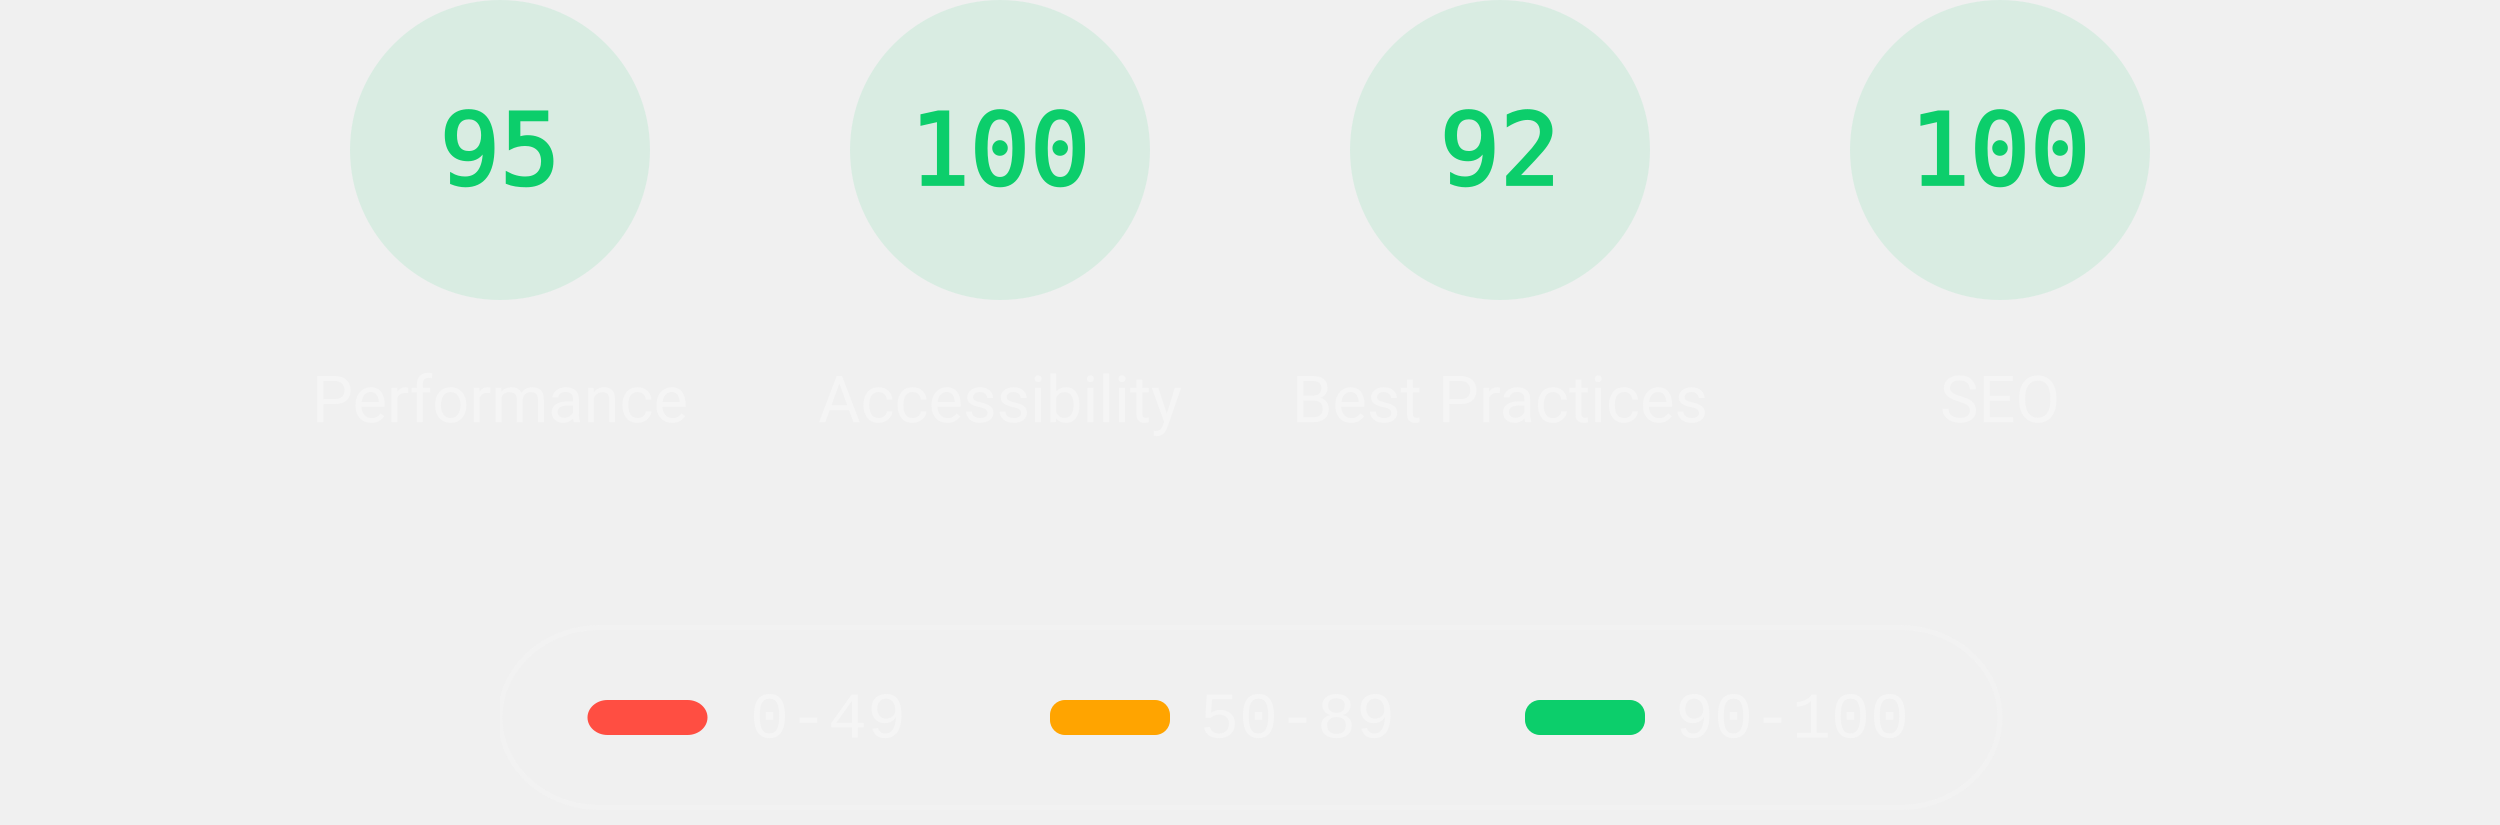
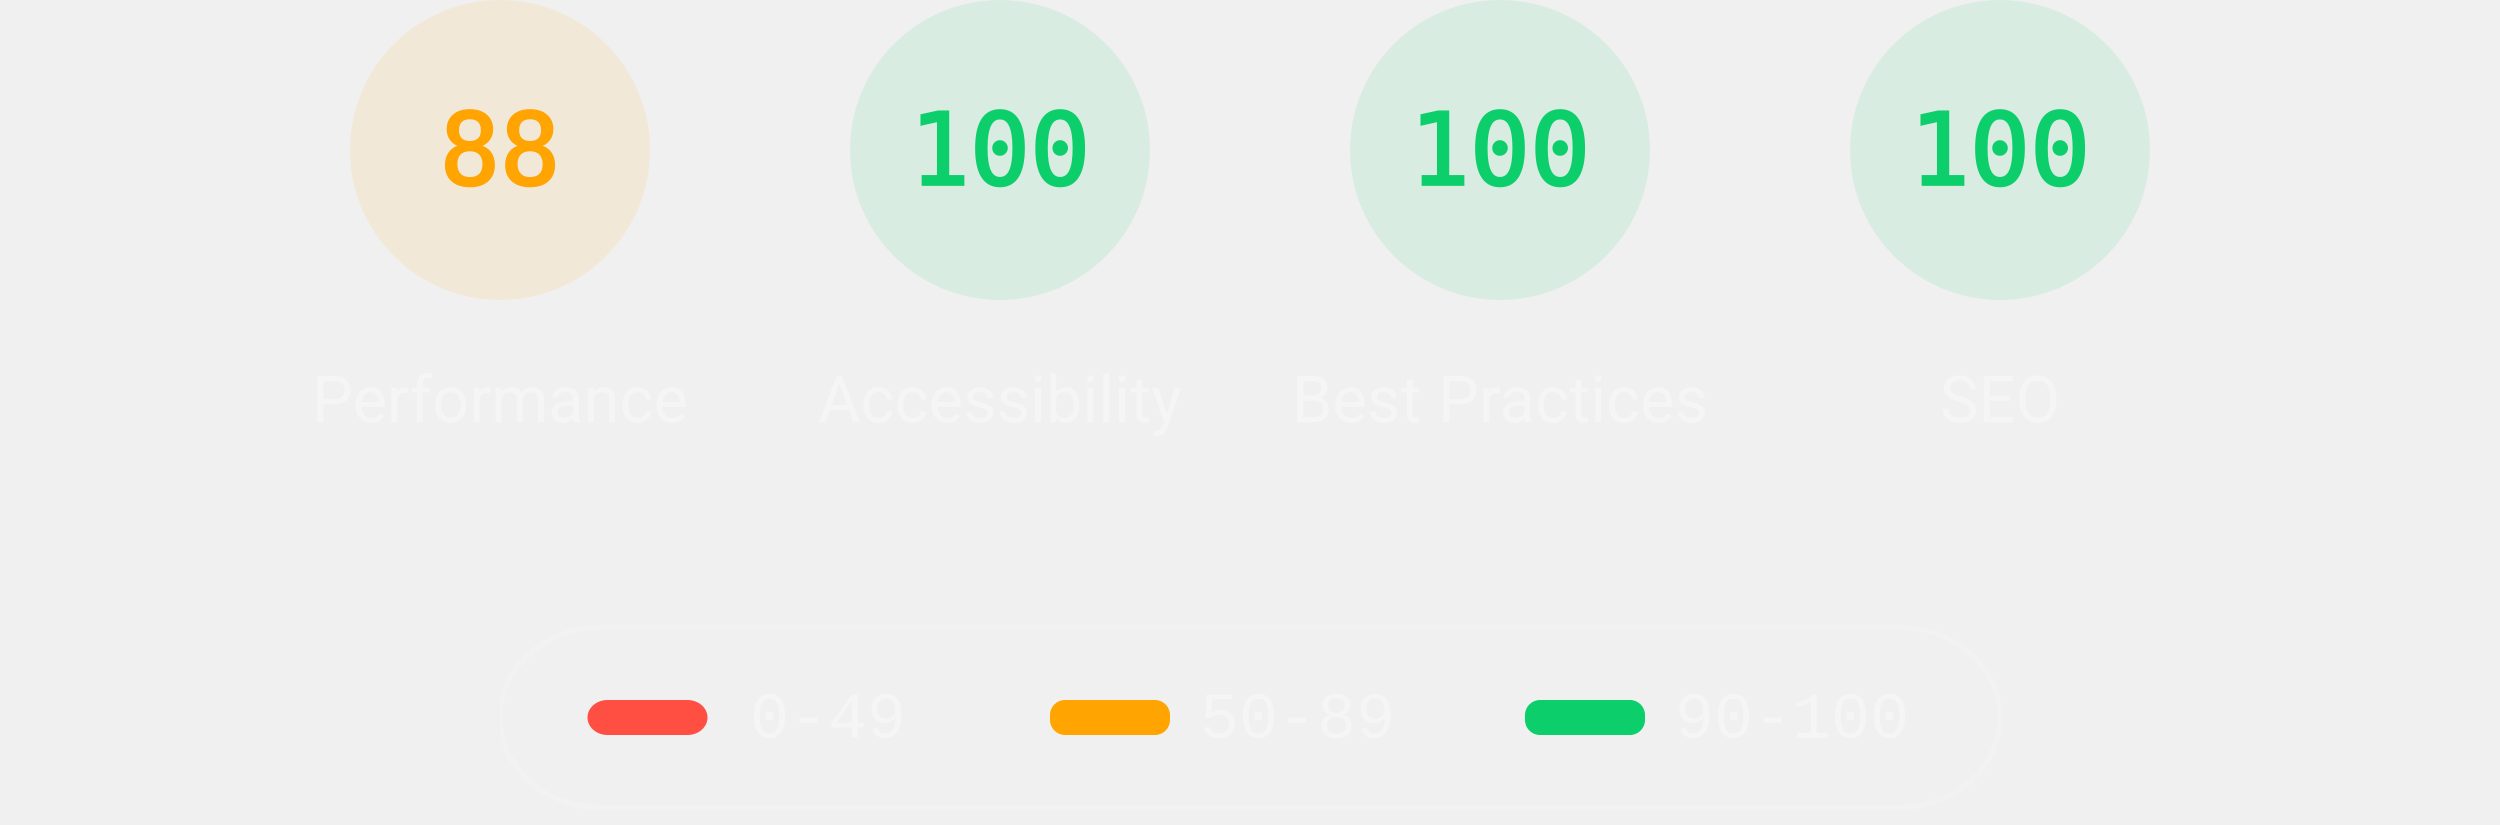
<svg xmlns="http://www.w3.org/2000/svg" class="theme--dark" fill="none" width="1000" height="330">
  <style>
			.gauge-base {
				opacity: 0.1
			}

			.gauge-arc {
				fill: none;
				animation-delay: 250ms;
				stroke-linecap: round;
				transform: rotate(-90deg);
				transform-origin: 100px 60px;
				animation: load-gauge 1s ease forwards
			}

			.guage-text {
				font-size: 40px;
				font-family: monospace;
				text-align: center
			}

			.guage-red {
				color: #ff4e42;
				fill: #ff4e42;
				stroke: #ff4e42
			}
			.guage-orange {
				color: #ffa400;
				fill: #ffa400;
				stroke: #ffa400
			}
			.guage-green {
				color: #0cce6b;
				fill: #0cce6b;
				stroke: #0cce6b
			}
			.theme--agnostic .guage-undefined {
				color: #5c5c5c;
				fill: #5c5c5c;
				stroke: #5c5c5c
			}
			.theme--light .guage-undefined {
				color: #1e1e1e;
				fill: #1e1e1e;
				stroke: #1e1e1e
			}
			.theme--dark .guage-undefined {
				color: #f5f5f5;
				fill: #f5f5f5;
				stroke: #f5f5f5
			}

			.guage-title {
				stroke: none;
				font-size: 26px;
				line-height: 26px;
				font-family: Roboto, Halvetica, Arial, sans-serif
			}
			.metric.guage-title {
				font-family: 'Courier New', Courier, monospace
			}
			.theme--agnostic .guage-title {
				color: #737373;
				fill: #737373
			}
			.theme--light .guage-title {
				color: #212121;
				fill: #212121
			}
			.theme--dark .guage-title {
				color: #f5f5f5;
				fill: #f5f5f5
			}

			@keyframes load-gauge {
				from {
					stroke-dasharray: 0 352.858
				}
			}
			.lh-gauge--pwa__disc {
				fill: #e0e0e0
			}
			.lh-gauge--pwa__logo {
				position: relative;
				fill: #b0b0b0
			}
			.lh-gauge--pwa__invisible {
				display: none
			}
			.lh-gauge--pwa__visible {
				display: inline
			}
			.guage-invisible {
				display: none
			}
			.lh-gauge--pwa__logo--primary-color {
				fill: #304ffe
			}
			.theme--agnostic .lh-gauge--pwa__logo--secondary-color {
				fill: #787878
			}
			.theme--light .lh-gauge--pwa__logo--secondary-color {
				fill: #3d3d3d
			}
			.theme--dark .lh-gauge--pwa__logo--secondary-color {
				fill: #d8b6b6
			}
			.theme--light #svg_2 {
				stroke: #00000022
			}
			.theme--agnostic #svg_2 {
				stroke: #616161
			}
			.theme--light #svg_2 {
				stroke: #00000022
			}
			.theme--dark #svg_2 {
				stroke: #f5f5f566
			}
		</style>
-   <svg class="guage-div guage-perf guage-green" viewBox="0 0 200 200" width="200" height="200" x="100" y="0">
-     <circle class="gauge-base" r="56" cx="100" cy="60" stroke-width="8" />
-     <circle class="gauge-arc guage-arc-1" r="56" cx="100" cy="60" stroke-width="8" style="stroke-dasharray: 334.265, 351.858;" />
-     <text class="guage-text" x="100px" y="60px" alignment-baseline="central" dominant-baseline="central" text-anchor="middle">95</text>
+   <svg class="guage-div guage-perf guage-orange" viewBox="0 0 200 200" width="200" height="200" x="100" y="0">
+     <circle class="gauge-base" r="56" cx="100" cy="60" stroke-width="8" />
+     <circle class="gauge-arc guage-arc-1" r="56" cx="100" cy="60" stroke-width="8" style="stroke-dasharray: 309.635, 351.858;" />
+     <text class="guage-text" x="100px" y="60px" alignment-baseline="central" dominant-baseline="central" text-anchor="middle">88</text>
    <text class="guage-title" x="100px" y="160px" alignment-baseline="central" dominant-baseline="central" text-anchor="middle">Performance</text>
  </svg>
  <svg class="guage-div guage-acc guage-green" viewBox="0 0 200 200" width="200" height="200" x="300" y="0">
    <circle class="gauge-base" r="56" cx="100" cy="60" stroke-width="8" />
    <circle class="gauge-arc guage-arc-2" r="56" cx="100" cy="60" stroke-width="8" style="stroke-dasharray: 351.858, 351.858;" />
    <text class="guage-text" x="100px" y="60px" alignment-baseline="central" dominant-baseline="central" text-anchor="middle">100</text>
    <text class="guage-title" x="100px" y="160px" alignment-baseline="central" dominant-baseline="central" text-anchor="middle">Accessibility</text>
  </svg>
  <svg class="guage-div guage-best guage-green" viewBox="0 0 200 200" width="200" height="200" x="500" y="0">
    <circle class="gauge-base" r="56" cx="100" cy="60" stroke-width="8" />
-     <circle class="gauge-arc guage-arc-3" r="56" cx="100" cy="60" stroke-width="8" style="stroke-dasharray: 323.709, 351.858;" />
-     <text class="guage-text" x="100px" y="60px" alignment-baseline="central" dominant-baseline="central" text-anchor="middle">92</text>
+     <circle class="gauge-arc guage-arc-3" r="56" cx="100" cy="60" stroke-width="8" style="stroke-dasharray: 351.858, 351.858;" />
+     <text class="guage-text" x="100px" y="60px" alignment-baseline="central" dominant-baseline="central" text-anchor="middle">100</text>
    <text class="guage-title" x="100px" y="160px" alignment-baseline="central" dominant-baseline="central" text-anchor="middle">Best Practices</text>
  </svg>
  <svg class="guage-div guage-seo guage-green" viewBox="0 0 200 200" width="200" height="200" x="700" y="0">
    <circle class="gauge-base" r="56" cx="100" cy="60" stroke-width="8" />
    <circle class="gauge-arc guage-arc-4" r="56" cx="100" cy="60" stroke-width="8" style="stroke-dasharray: 351.858, 351.858;" />
    <text class="guage-text" x="100px" y="60px" alignment-baseline="central" dominant-baseline="central" text-anchor="middle">100</text>
    <text class="guage-title" x="100px" y="160px" alignment-baseline="central" dominant-baseline="central" text-anchor="middle">SEO</text>
  </svg>
  <svg class="guage-div guage-pwa guage-invisible" viewBox="0 0 200 200" width="200" height="200" x="900" y="0">
    <svg viewBox="0 0 60 60" width="112" height="112" x="44" y="4">
      <defs>
        <linearGradient id="lh-gauge--pwa__check-circle__gradient-0" x1="50%" y1="0%" x2="50%" y2="100%">
          <stop stop-color="#00C852" offset="0%" />
          <stop stop-color="#009688" offset="100%" />
        </linearGradient>
        <linearGradient id="lh-gauge--pwa__installable__shadow-gradient-0" x1="76.056%" x2="24.111%" y1="82.995%" y2="24.735%">
          <stop stop-color="#A5D6A7" offset="0%" />
          <stop stop-color="#80CBC4" offset="100%" />
        </linearGradient>
        <linearGradient id="lh-gauge--pwa__fast-reliable__shadow-gradient-0" x1="76.056%" y1="82.995%" x2="25.678%" y2="26.493%">
          <stop stop-color="#64B5F6" offset="0%" />
          <stop stop-color="#2979FF" offset="100%" />
        </linearGradient>
        <g id="lh-gauge--pwa__fast-reliable-badge-0">
          <circle fill="#FFFFFF" cx="10" cy="10" r="10" />
          <path fill="#304FFE" d="M10 3.58l5.25 2.34v3.5c0 3.23-2.24 6.26-5.25 7-3.01-.74-5.25-3.77-5.25-7v-3.5L10 3.58zm-.47 10.74l2.76-4.83.03-.07c.04-.08 0-.24-.22-.24h-1.64l.47-3.26h-.47l-2.7 4.77c-.02.01.05-.1-.04.05-.09.16-.1.31.18.31h1.63l-.47 3.27h.47z" />
        </g>
        <g id="lh-gauge--pwa__installable-badge-0">
          <circle fill="#FFFFFF" cx="10" cy="10" r="10" />
          <path fill="#009688" d="M10 4.167A5.835 5.835 0 0 0 4.167 10 5.835 5.835 0 0 0 10 15.833 5.835 5.835 0 0 0 15.833 10 5.835 5.835 0 0 0 10 4.167zm2.917 6.416h-2.334v2.334H9.417v-2.334H7.083V9.417h2.334V7.083h1.166v2.334h2.334v1.166z" />
        </g>
      </defs>
      <g stroke="none" fill-rule="nonzero">
        <circle class="lh-gauge--pwa__disc" cx="30" cy="30" r="30" />
        <g class="lh-gauge--pwa__logo">
          <path d="M35.66 19.39l.7-1.75h2L37.4 15 38.6 12l3.4 9h-2.51l-.58-1.61z" />
          <path d="M33.52 21l3.65-9h-2.42l-2.5 5.82L30.5 12h-1.86l-1.9 5.82-1.35-2.65-1.21 3.72L25.4 21h2.38l1.72-5.2 1.64 5.2z" />
          <path fill-rule="nonzero" d="M20.3 17.91h1.48c.45 0 .85-.05 1.2-.15l.39-1.18 1.07-3.3a2.64 2.64 0 0 0-.28-.37c-.55-.6-1.36-.91-2.42-.91H18v9h2.3V17.9zm1.96-3.84c.22.22.33.5.33.87 0 .36-.1.65-.29.87-.2.23-.59.35-1.15.35h-.86v-2.41h.87c.52 0 .89.1 1.1.32z" />
        </g>
        <rect class="lh-gauge--pwa__component lh-gauge--pwa__na-line lh-gauge--pwa__invisible" fill="#FFFFFF" x="20" y="32" width="20" height="4" rx="2" />
        <g class="lh-gauge--pwa__component lh-gauge--pwa__fast-reliable-badge lh-gauge--pwa__invisible" transform="translate(20, 29)">
          <path fill="url(#lh-gauge--pwa__fast-reliable__shadow-gradient-0)" d="M33.63 19.49A30 30 0 0 1 16.2 30.36L3 17.14 17.14 3l16.49 16.49z" />
          <use href="#lh-gauge--pwa__fast-reliable-badge-0" />
        </g>
        <g class="lh-gauge--pwa__component lh-gauge--pwa__installable-badge lh-gauge--pwa__invisible" transform="translate(20, 29)">
          <path fill="url(#lh-gauge--pwa__installable__shadow-gradient-0)" d="M33.629 19.487c-4.272 5.453-10.391 9.39-17.415 10.869L3 17.142 17.142 3 33.63 19.487z" />
          <use href="#lh-gauge--pwa__installable-badge-0" />
        </g>
        <g class="lh-gauge--pwa__component lh-gauge--pwa__fast-reliable-installable-badges lh-gauge--pwa__invisible">
          <g transform="translate(8, 29)">
            <path fill="url(#lh-gauge--pwa__fast-reliable__shadow-gradient-0)" d="M16.321 30.463L3 17.143 17.142 3l22.365 22.365A29.864 29.864 0 0 1 22 31c-1.942 0-3.84-.184-5.679-.537z" />
            <use href="#lh-gauge--pwa__fast-reliable-badge-0" />
          </g>
          <g transform="translate(32, 29)">
            <path fill="url(#lh-gauge--pwa__installable__shadow-gradient-0)" d="M25.982 11.84a30.107 30.107 0 0 1-13.08 15.203L3 17.143 17.142 3l8.84 8.84z" />
            <use href="#lh-gauge--pwa__installable-badge-0" />
          </g>
        </g>
        <g class="lh-gauge--pwa__component lh-gauge--pwa__check-circle lh-gauge--pwa__invisible" transform="translate(18, 28)">
          <circle fill="#FFFFFF" cx="12" cy="12" r="12" />
          <path fill="url(#lh-gauge--pwa__check-circle__gradient-0)" d="M12 2a10 10 0 1 0 0 20 10 10 0 0 0 0-20zm-2 15l-5-5 1.41-1.41L10 14.17l7.59-7.59L19 8l-9 9z" />
        </g>
      </g>
    </svg>
    <text class="guage-title" y="160px" alignment-baseline="central" dominant-baseline="central" text-anchor="middle">
      <tspan x="100px" dy="-6px">Progressive</tspan>
      <tspan x="100px" dy="30px">Web App</tspan>
    </text>
  </svg>
  <svg width="604" height="76" x="200" y="250">
    <g>
      <rect fill="none" id="canvas_background" height="80" width="604" y="-1" x="-1" />
      <g display="none" overflow="visible" y="0" x="0" height="100%" width="100%" id="canvasGrid">
        <rect fill="url(#gridpattern)" stroke-width="0" y="0" x="0" height="100%" width="100%" />
      </g>
    </g>
    <g>
      <rect fill-opacity="0" stroke-width="2" rx="40" id="svg_2" height="72" width="600" y="1" x="0" fill="#000000" />
      <rect stroke="#000" rx="8" id="svg_3" height="14" width="48" y="30" x="35" stroke-opacity="null" stroke-width="0" fill="#ff4e42" />
      <rect stroke="#000" rx="6" id="svg_4" height="14" width="48" y="30" x="220" stroke-opacity="null" stroke-width="0" fill="#ffa400" />
      <rect stroke="#000" rx="6" id="svg_5" height="14" width="48" y="30" x="410" stroke-opacity="null" stroke-width="0" fill="#0cce6b" />
      <text class="metric guage-title" xml:space="preserve" text-anchor="start" font-size="26" id="svg_6" y="45" x="100" stroke-opacity="null" stroke-width="0" stroke="#000">0-49</text>
      <text class="metric guage-title" xml:space="preserve" text-anchor="start" font-size="26" id="svg_7" y="45" x="280" stroke-opacity="null" stroke-width="0" stroke="#000">50-89</text>
      <text class="metric guage-title" xml:space="preserve" text-anchor="start" font-size="26" id="svg_8" y="45" x="470" stroke-opacity="null" stroke-width="0" stroke="#000">90-100</text>
    </g>
  </svg>
</svg>
